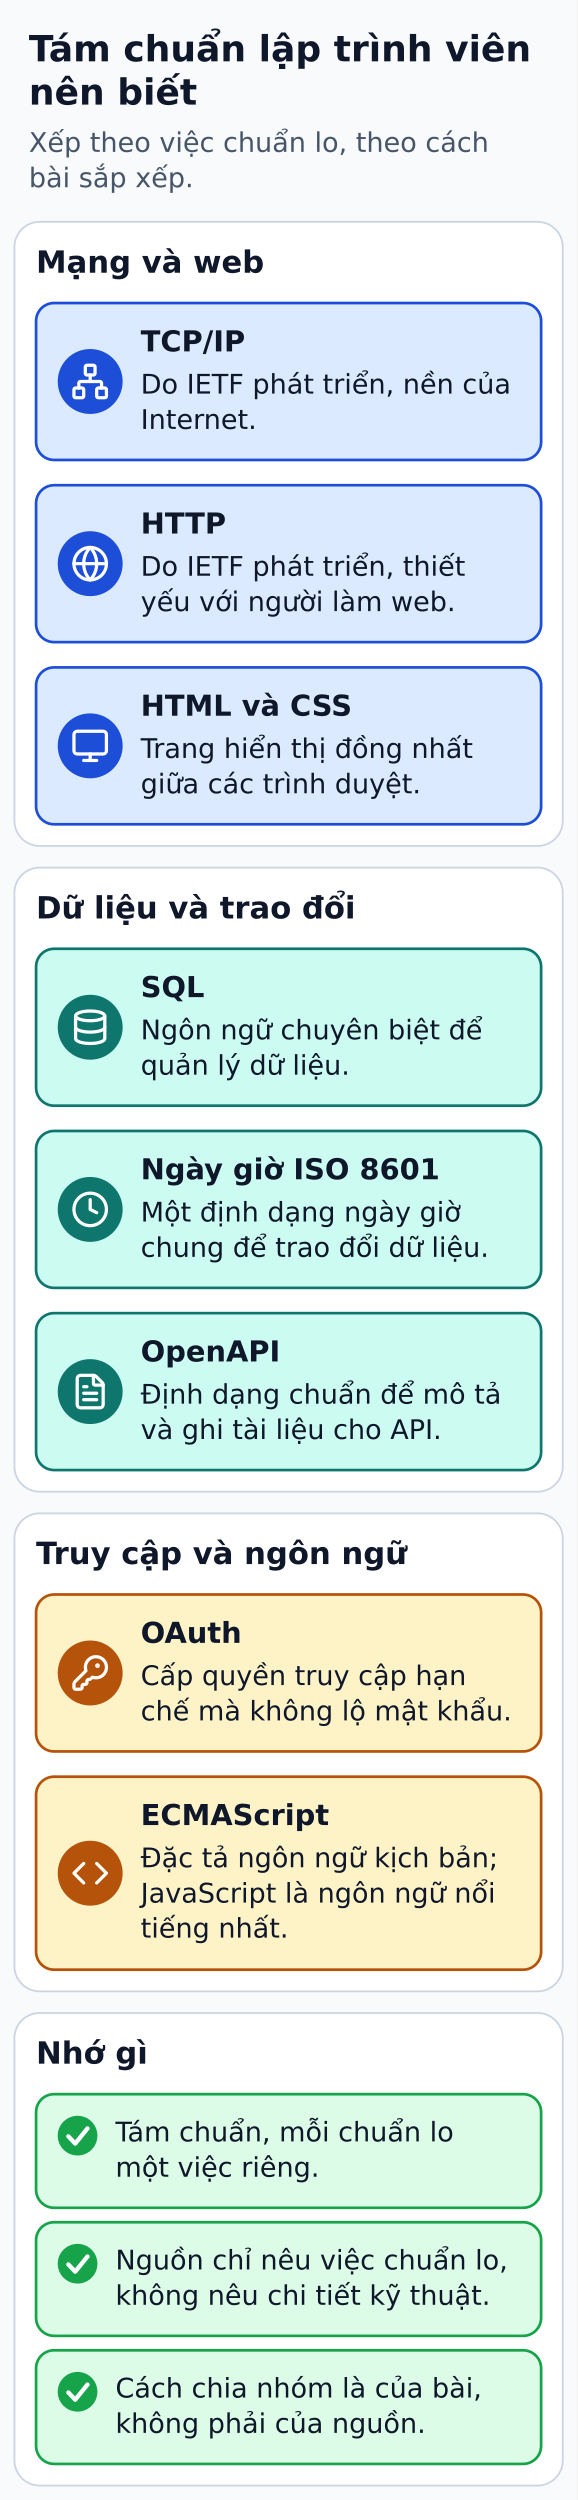
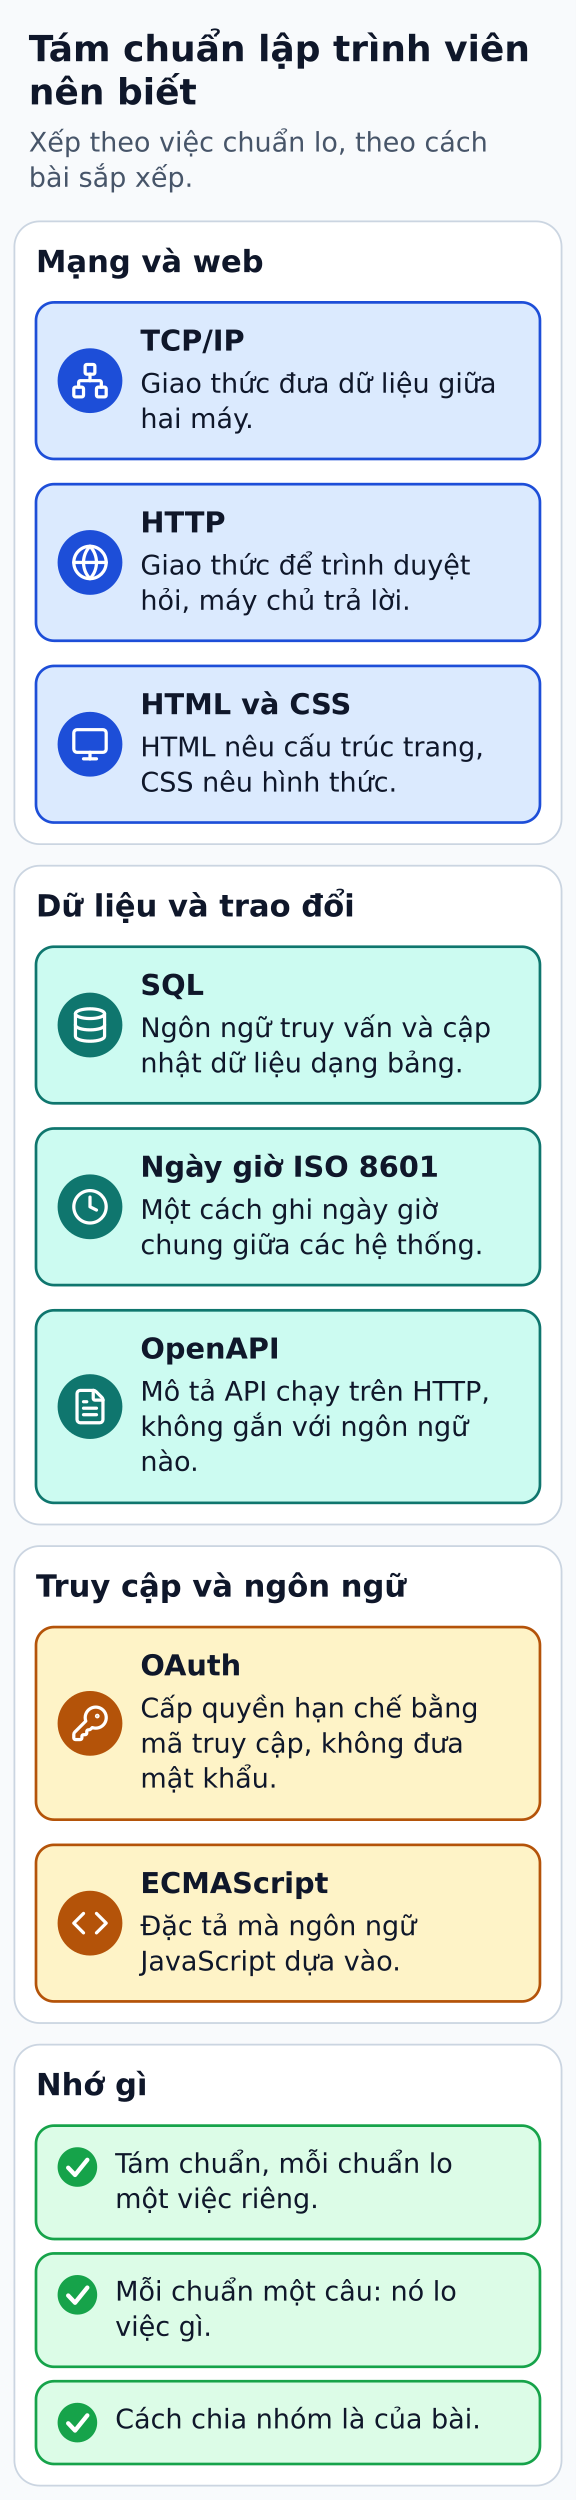
- <svg xmlns="http://www.w3.org/2000/svg" width="320" height="1386" viewBox="0 0 320 1386" role="img" aria-labelledby="title desc">
+ <svg xmlns="http://www.w3.org/2000/svg" width="320" height="1389" viewBox="0 0 320 1389" role="img" aria-labelledby="title desc">
  <defs>
    <marker id="arrow" markerWidth="8" markerHeight="8" refX="6" refY="3" orient="auto">
      <path d="M0,0 L6,3 L0,6" fill="none" stroke="#334155" stroke-width="1.5" />
    </marker>
  </defs>
-   <rect width="320" height="1386" fill="#f8fafc" />
+   <rect width="320" height="1389" fill="#f8fafc" />
  <g font-family="DejaVu Sans, Arial, sans-serif" fill="#0f172a">
    <text x="16" y="34" font-size="20" fill="#0f172a" font-weight="bold" text-anchor="start">Tám chuẩn lập trình viên</text>
    <text x="16" y="58" font-size="20" fill="#0f172a" font-weight="bold" text-anchor="start">nên biết</text>
    <text x="16" y="84.2" font-size="15" fill="#475569" font-weight="normal" text-anchor="start">Xếp theo việc chuẩn lo, theo cách</text>
    <text x="16" y="103.8" font-size="15" fill="#475569" font-weight="normal" text-anchor="start">bài sắp xếp.</text>
    <rect x="8" y="123" width="304" height="346" rx="14" fill="#ffffff" stroke="#cbd5e1" stroke-width="1" />
    <text x="20" y="151.2" font-size="17" fill="#0f172a" font-weight="bold" text-anchor="start">Mạng và web</text>
    <rect x="20" y="168" width="280" height="87" rx="10" fill="#dbeafe" stroke="#1d4ed8" stroke-width="1.5" />
    <circle cx="50" cy="211.5" r="18" fill="#1d4ed8" />
    <g transform="translate(39.2 200.7) scale(0.9)" fill="none" stroke="#FFFFFF" stroke-width="2" stroke-linecap="round" stroke-linejoin="round">
      <rect height="6" rx="1" width="6" x="16" y="16" />
      <rect height="6" rx="1" width="6" x="2" y="16" />
      <rect height="6" rx="1" width="6" x="9" y="2" />
      <path d="M5 16v-3a1 1 0 0 1 1-1h12a1 1 0 0 1 1 1v3" />
      <path d="M12 12V8" />
    </g>
    <text x="78" y="194.8" font-size="16" fill="#0f172a" font-weight="bold" text-anchor="start">TCP/IP</text>
-     <text x="78" y="218.2" font-size="15" fill="#0f172a" font-weight="normal" text-anchor="start">Do IETF phát triển, nền của</text>
-     <text x="78" y="237.8" font-size="15" fill="#0f172a" font-weight="normal" text-anchor="start">Internet.</text>
+     <text x="78" y="218.2" font-size="15" fill="#0f172a" font-weight="normal" text-anchor="start">Giao thức đưa dữ liệu giữa</text>
+     <text x="78" y="237.8" font-size="15" fill="#0f172a" font-weight="normal" text-anchor="start">hai máy.</text>
    <rect x="20" y="269" width="280" height="87" rx="10" fill="#dbeafe" stroke="#1d4ed8" stroke-width="1.5" />
    <circle cx="50" cy="312.5" r="18" fill="#1d4ed8" />
    <g transform="translate(39.2 301.7) scale(0.9)" fill="none" stroke="#FFFFFF" stroke-width="2" stroke-linecap="round" stroke-linejoin="round">
      <circle cx="12" cy="12" r="10" />
      <path d="M12 2a14.5 14.5 0 0 0 0 20 14.5 14.5 0 0 0 0-20" />
      <path d="M2 12h20" />
    </g>
    <text x="78" y="295.8" font-size="16" fill="#0f172a" font-weight="bold" text-anchor="start">HTTP</text>
-     <text x="78" y="319.2" font-size="15" fill="#0f172a" font-weight="normal" text-anchor="start">Do IETF phát triển, thiết</text>
-     <text x="78" y="338.8" font-size="15" fill="#0f172a" font-weight="normal" text-anchor="start">yếu với người làm web.</text>
+     <text x="78" y="319.2" font-size="15" fill="#0f172a" font-weight="normal" text-anchor="start">Giao thức để trình duyệt</text>
+     <text x="78" y="338.8" font-size="15" fill="#0f172a" font-weight="normal" text-anchor="start">hỏi, máy chủ trả lời.</text>
    <rect x="20" y="370" width="280" height="87" rx="10" fill="#dbeafe" stroke="#1d4ed8" stroke-width="1.5" />
    <circle cx="50" cy="413.5" r="18" fill="#1d4ed8" />
    <g transform="translate(39.2 402.7) scale(0.9)" fill="none" stroke="#FFFFFF" stroke-width="2" stroke-linecap="round" stroke-linejoin="round">
      <rect height="14" rx="2" width="20" x="2" y="3" />
      <line x1="8" x2="16" y1="21" y2="21" />
      <line x1="12" x2="12" y1="17" y2="21" />
    </g>
    <text x="78" y="396.8" font-size="16" fill="#0f172a" font-weight="bold" text-anchor="start">HTML và CSS</text>
-     <text x="78" y="420.2" font-size="15" fill="#0f172a" font-weight="normal" text-anchor="start">Trang hiển thị đồng nhất</text>
-     <text x="78" y="439.8" font-size="15" fill="#0f172a" font-weight="normal" text-anchor="start">giữa các trình duyệt.</text>
-     <rect x="8" y="481" width="304" height="346" rx="14" fill="#ffffff" stroke="#cbd5e1" stroke-width="1" />
+     <text x="78" y="420.2" font-size="15" fill="#0f172a" font-weight="normal" text-anchor="start">HTML nêu cấu trúc trang,</text>
+     <text x="78" y="439.8" font-size="15" fill="#0f172a" font-weight="normal" text-anchor="start">CSS nêu hình thức.</text>
+     <rect x="8" y="481" width="304" height="366" rx="14" fill="#ffffff" stroke="#cbd5e1" stroke-width="1" />
    <text x="20" y="509.2" font-size="17" fill="#0f172a" font-weight="bold" text-anchor="start">Dữ liệu và trao đổi</text>
    <rect x="20" y="526" width="280" height="87" rx="10" fill="#ccfbf1" stroke="#0f766e" stroke-width="1.5" />
    <circle cx="50" cy="569.5" r="18" fill="#0f766e" />
    <g transform="translate(39.2 558.7) scale(0.9)" fill="none" stroke="#FFFFFF" stroke-width="2" stroke-linecap="round" stroke-linejoin="round">
      <ellipse cx="12" cy="5" rx="9" ry="3" />
      <path d="M3 5V19A9 3 0 0 0 21 19V5" />
      <path d="M3 12A9 3 0 0 0 21 12" />
    </g>
    <text x="78" y="552.8" font-size="16" fill="#0f172a" font-weight="bold" text-anchor="start">SQL</text>
-     <text x="78" y="576.2" font-size="15" fill="#0f172a" font-weight="normal" text-anchor="start">Ngôn ngữ chuyên biệt để</text>
-     <text x="78" y="595.8" font-size="15" fill="#0f172a" font-weight="normal" text-anchor="start">quản lý dữ liệu.</text>
+     <text x="78" y="576.2" font-size="15" fill="#0f172a" font-weight="normal" text-anchor="start">Ngôn ngữ truy vấn và cập</text>
+     <text x="78" y="595.8" font-size="15" fill="#0f172a" font-weight="normal" text-anchor="start">nhật dữ liệu dạng bảng.</text>
    <rect x="20" y="627" width="280" height="87" rx="10" fill="#ccfbf1" stroke="#0f766e" stroke-width="1.5" />
    <circle cx="50" cy="670.5" r="18" fill="#0f766e" />
    <g transform="translate(39.2 659.7) scale(0.9)" fill="none" stroke="#FFFFFF" stroke-width="2" stroke-linecap="round" stroke-linejoin="round">
      <circle cx="12" cy="12" r="10" />
      <path d="M12 6v6l4 2" />
    </g>
    <text x="78" y="653.8" font-size="16" fill="#0f172a" font-weight="bold" text-anchor="start">Ngày giờ ISO 8601</text>
-     <text x="78" y="677.2" font-size="15" fill="#0f172a" font-weight="normal" text-anchor="start">Một định dạng ngày giờ</text>
-     <text x="78" y="696.8" font-size="15" fill="#0f172a" font-weight="normal" text-anchor="start">chung để trao đổi dữ liệu.</text>
-     <rect x="20" y="728" width="280" height="87" rx="10" fill="#ccfbf1" stroke="#0f766e" stroke-width="1.5" />
-     <circle cx="50" cy="771.5" r="18" fill="#0f766e" />
-     <g transform="translate(39.2 760.7) scale(0.9)" fill="none" stroke="#FFFFFF" stroke-width="2" stroke-linecap="round" stroke-linejoin="round">
+     <text x="78" y="677.2" font-size="15" fill="#0f172a" font-weight="normal" text-anchor="start">Một cách ghi ngày giờ</text>
+     <text x="78" y="696.8" font-size="15" fill="#0f172a" font-weight="normal" text-anchor="start">chung giữa các hệ thống.</text>
+     <rect x="20" y="728" width="280" height="107" rx="10" fill="#ccfbf1" stroke="#0f766e" stroke-width="1.5" />
+     <circle cx="50" cy="781.5" r="18" fill="#0f766e" />
+     <g transform="translate(39.2 770.7) scale(0.9)" fill="none" stroke="#FFFFFF" stroke-width="2" stroke-linecap="round" stroke-linejoin="round">
      <path d="M6 22a2 2 0 0 1-2-2V4a2 2 0 0 1 2-2h8a2.4 2.4 0 0 1 1.704.706l3.588 3.588A2.4 2.4 0 0 1 20 8v12a2 2 0 0 1-2 2z" />
      <path d="M14 2v5a1 1 0 0 0 1 1h5" />
      <path d="M10 9H8" />
      <path d="M16 13H8" />
      <path d="M16 17H8" />
    </g>
    <text x="78" y="754.8" font-size="16" fill="#0f172a" font-weight="bold" text-anchor="start">OpenAPI</text>
-     <text x="78" y="778.2" font-size="15" fill="#0f172a" font-weight="normal" text-anchor="start">Định dạng chuẩn để mô tả</text>
-     <text x="78" y="797.8" font-size="15" fill="#0f172a" font-weight="normal" text-anchor="start">và ghi tài liệu cho API.</text>
-     <rect x="8" y="839" width="304" height="265" rx="14" fill="#ffffff" stroke="#cbd5e1" stroke-width="1" />
-     <text x="20" y="867.1" font-size="17" fill="#0f172a" font-weight="bold" text-anchor="start">Truy cập và ngôn ngữ</text>
-     <rect x="20" y="884" width="280" height="87" rx="10" fill="#fef3c7" stroke="#b45309" stroke-width="1.5" />
-     <circle cx="50" cy="927.5" r="18" fill="#b45309" />
-     <g transform="translate(39.2 916.7) scale(0.9)" fill="none" stroke="#FFFFFF" stroke-width="2" stroke-linecap="round" stroke-linejoin="round">
+     <text x="78" y="778.2" font-size="15" fill="#0f172a" font-weight="normal" text-anchor="start">Mô tả API chạy trên HTTP,</text>
+     <text x="78" y="797.8" font-size="15" fill="#0f172a" font-weight="normal" text-anchor="start">không gắn với ngôn ngữ</text>
+     <text x="78" y="817.2" font-size="15" fill="#0f172a" font-weight="normal" text-anchor="start">nào.</text>
+     <rect x="8" y="859" width="304" height="265" rx="14" fill="#ffffff" stroke="#cbd5e1" stroke-width="1" />
+     <text x="20" y="887.1" font-size="17" fill="#0f172a" font-weight="bold" text-anchor="start">Truy cập và ngôn ngữ</text>
+     <rect x="20" y="904" width="280" height="107" rx="10" fill="#fef3c7" stroke="#b45309" stroke-width="1.5" />
+     <circle cx="50" cy="957.5" r="18" fill="#b45309" />
+     <g transform="translate(39.2 946.7) scale(0.9)" fill="none" stroke="#FFFFFF" stroke-width="2" stroke-linecap="round" stroke-linejoin="round">
      <path d="M2.586 17.414A2 2 0 0 0 2 18.828V21a1 1 0 0 0 1 1h3a1 1 0 0 0 1-1v-1a1 1 0 0 1 1-1h1a1 1 0 0 0 1-1v-1a1 1 0 0 1 1-1h.172a2 2 0 0 0 1.414-.586l.814-.814a6.5 6.5 0 1 0-4-4z" />
      <circle cx="16.5" cy="7.5" fill="#FFFFFF" r=".5" />
    </g>
-     <text x="78" y="910.8" font-size="16" fill="#0f172a" font-weight="bold" text-anchor="start">OAuth</text>
-     <text x="78" y="934.2" font-size="15" fill="#0f172a" font-weight="normal" text-anchor="start">Cấp quyền truy cập hạn</text>
-     <text x="78" y="953.8" font-size="15" fill="#0f172a" font-weight="normal" text-anchor="start">chế mà không lộ mật khẩu.</text>
-     <rect x="20" y="985" width="280" height="107" rx="10" fill="#fef3c7" stroke="#b45309" stroke-width="1.5" />
-     <circle cx="50" cy="1038.5" r="18" fill="#b45309" />
-     <g transform="translate(39.2 1027.7) scale(0.9)" fill="none" stroke="#FFFFFF" stroke-width="2" stroke-linecap="round" stroke-linejoin="round">
+     <text x="78" y="930.8" font-size="16" fill="#0f172a" font-weight="bold" text-anchor="start">OAuth</text>
+     <text x="78" y="954.2" font-size="15" fill="#0f172a" font-weight="normal" text-anchor="start">Cấp quyền hạn chế bằng</text>
+     <text x="78" y="973.8" font-size="15" fill="#0f172a" font-weight="normal" text-anchor="start">mã truy cập, không đưa</text>
+     <text x="78" y="993.2" font-size="15" fill="#0f172a" font-weight="normal" text-anchor="start">mật khẩu.</text>
+     <rect x="20" y="1025" width="280" height="87" rx="10" fill="#fef3c7" stroke="#b45309" stroke-width="1.5" />
+     <circle cx="50" cy="1068.5" r="18" fill="#b45309" />
+     <g transform="translate(39.2 1057.7) scale(0.9)" fill="none" stroke="#FFFFFF" stroke-width="2" stroke-linecap="round" stroke-linejoin="round">
      <path d="m16 18 6-6-6-6" />
      <path d="m8 6-6 6 6 6" />
    </g>
-     <text x="78" y="1011.8" font-size="16" fill="#0f172a" font-weight="bold" text-anchor="start">ECMAScript</text>
-     <text x="78" y="1035.2" font-size="15" fill="#0f172a" font-weight="normal" text-anchor="start">Đặc tả ngôn ngữ kịch bản;</text>
-     <text x="78" y="1054.8" font-size="15" fill="#0f172a" font-weight="normal" text-anchor="start">JavaScript là ngôn ngữ nổi</text>
-     <text x="78" y="1074.2" font-size="15" fill="#0f172a" font-weight="normal" text-anchor="start">tiếng nhất.</text>
-     <rect x="8" y="1116" width="304" height="262" rx="14" fill="#ffffff" stroke="#cbd5e1" stroke-width="1" />
-     <text x="20" y="1144.1" font-size="17" fill="#0f172a" font-weight="bold" text-anchor="start">Nhớ gì</text>
-     <rect x="20" y="1161" width="280" height="63" rx="10" fill="#dcfce7" stroke="#16a34a" stroke-width="1.5" />
-     <circle cx="43" cy="1184" r="11" fill="#16a34a" />
-     <polyline points="37.9,1184.4 41.7,1188.4 48.5,1180" fill="none" stroke="#ffffff" stroke-width="2.4" stroke-linecap="round" stroke-linejoin="round" />
-     <text x="64" y="1187.2" font-size="15" fill="#0f172a" font-weight="normal" text-anchor="start">Tám chuẩn, mỗi chuẩn lo</text>
-     <text x="64" y="1206.8" font-size="15" fill="#0f172a" font-weight="normal" text-anchor="start">một việc riêng.</text>
-     <rect x="20" y="1232" width="280" height="63" rx="10" fill="#dcfce7" stroke="#16a34a" stroke-width="1.5" />
-     <circle cx="43" cy="1255" r="11" fill="#16a34a" />
-     <polyline points="37.9,1255.4 41.7,1259.4 48.5,1251" fill="none" stroke="#ffffff" stroke-width="2.4" stroke-linecap="round" stroke-linejoin="round" />
-     <text x="64" y="1258.2" font-size="15" fill="#0f172a" font-weight="normal" text-anchor="start">Nguồn chỉ nêu việc chuẩn lo,</text>
-     <text x="64" y="1277.8" font-size="15" fill="#0f172a" font-weight="normal" text-anchor="start">không nêu chi tiết kỹ thuật.</text>
-     <rect x="20" y="1303" width="280" height="63" rx="10" fill="#dcfce7" stroke="#16a34a" stroke-width="1.5" />
-     <circle cx="43" cy="1326" r="11" fill="#16a34a" />
-     <polyline points="37.9,1326.4 41.7,1330.4 48.5,1322" fill="none" stroke="#ffffff" stroke-width="2.4" stroke-linecap="round" stroke-linejoin="round" />
-     <text x="64" y="1329.2" font-size="15" fill="#0f172a" font-weight="normal" text-anchor="start">Cách chia nhóm là của bài,</text>
-     <text x="64" y="1348.8" font-size="15" fill="#0f172a" font-weight="normal" text-anchor="start">không phải của nguồn.</text>
+     <text x="78" y="1051.8" font-size="16" fill="#0f172a" font-weight="bold" text-anchor="start">ECMAScript</text>
+     <text x="78" y="1075.2" font-size="15" fill="#0f172a" font-weight="normal" text-anchor="start">Đặc tả mà ngôn ngữ</text>
+     <text x="78" y="1094.8" font-size="15" fill="#0f172a" font-weight="normal" text-anchor="start">JavaScript dựa vào.</text>
+     <rect x="8" y="1136" width="304" height="245" rx="14" fill="#ffffff" stroke="#cbd5e1" stroke-width="1" />
+     <text x="20" y="1164.1" font-size="17" fill="#0f172a" font-weight="bold" text-anchor="start">Nhớ gì</text>
+     <rect x="20" y="1181" width="280" height="63" rx="10" fill="#dcfce7" stroke="#16a34a" stroke-width="1.5" />
+     <circle cx="43" cy="1204" r="11" fill="#16a34a" />
+     <polyline points="37.9,1204.4 41.7,1208.4 48.5,1200" fill="none" stroke="#ffffff" stroke-width="2.4" stroke-linecap="round" stroke-linejoin="round" />
+     <text x="64" y="1207.2" font-size="15" fill="#0f172a" font-weight="normal" text-anchor="start">Tám chuẩn, mỗi chuẩn lo</text>
+     <text x="64" y="1226.8" font-size="15" fill="#0f172a" font-weight="normal" text-anchor="start">một việc riêng.</text>
+     <rect x="20" y="1252" width="280" height="63" rx="10" fill="#dcfce7" stroke="#16a34a" stroke-width="1.5" />
+     <circle cx="43" cy="1275" r="11" fill="#16a34a" />
+     <polyline points="37.9,1275.4 41.7,1279.4 48.5,1271" fill="none" stroke="#ffffff" stroke-width="2.4" stroke-linecap="round" stroke-linejoin="round" />
+     <text x="64" y="1278.2" font-size="15" fill="#0f172a" font-weight="normal" text-anchor="start">Mỗi chuẩn một câu: nó lo</text>
+     <text x="64" y="1297.8" font-size="15" fill="#0f172a" font-weight="normal" text-anchor="start">việc gì.</text>
+     <rect x="20" y="1323" width="280" height="46" rx="10" fill="#dcfce7" stroke="#16a34a" stroke-width="1.5" />
+     <circle cx="43" cy="1346" r="11" fill="#16a34a" />
+     <polyline points="37.9,1346.4 41.7,1350.4 48.5,1342" fill="none" stroke="#ffffff" stroke-width="2.4" stroke-linecap="round" stroke-linejoin="round" />
+     <text x="64" y="1349.2" font-size="15" fill="#0f172a" font-weight="normal" text-anchor="start">Cách chia nhóm là của bài.</text>
  </g>
</svg>
